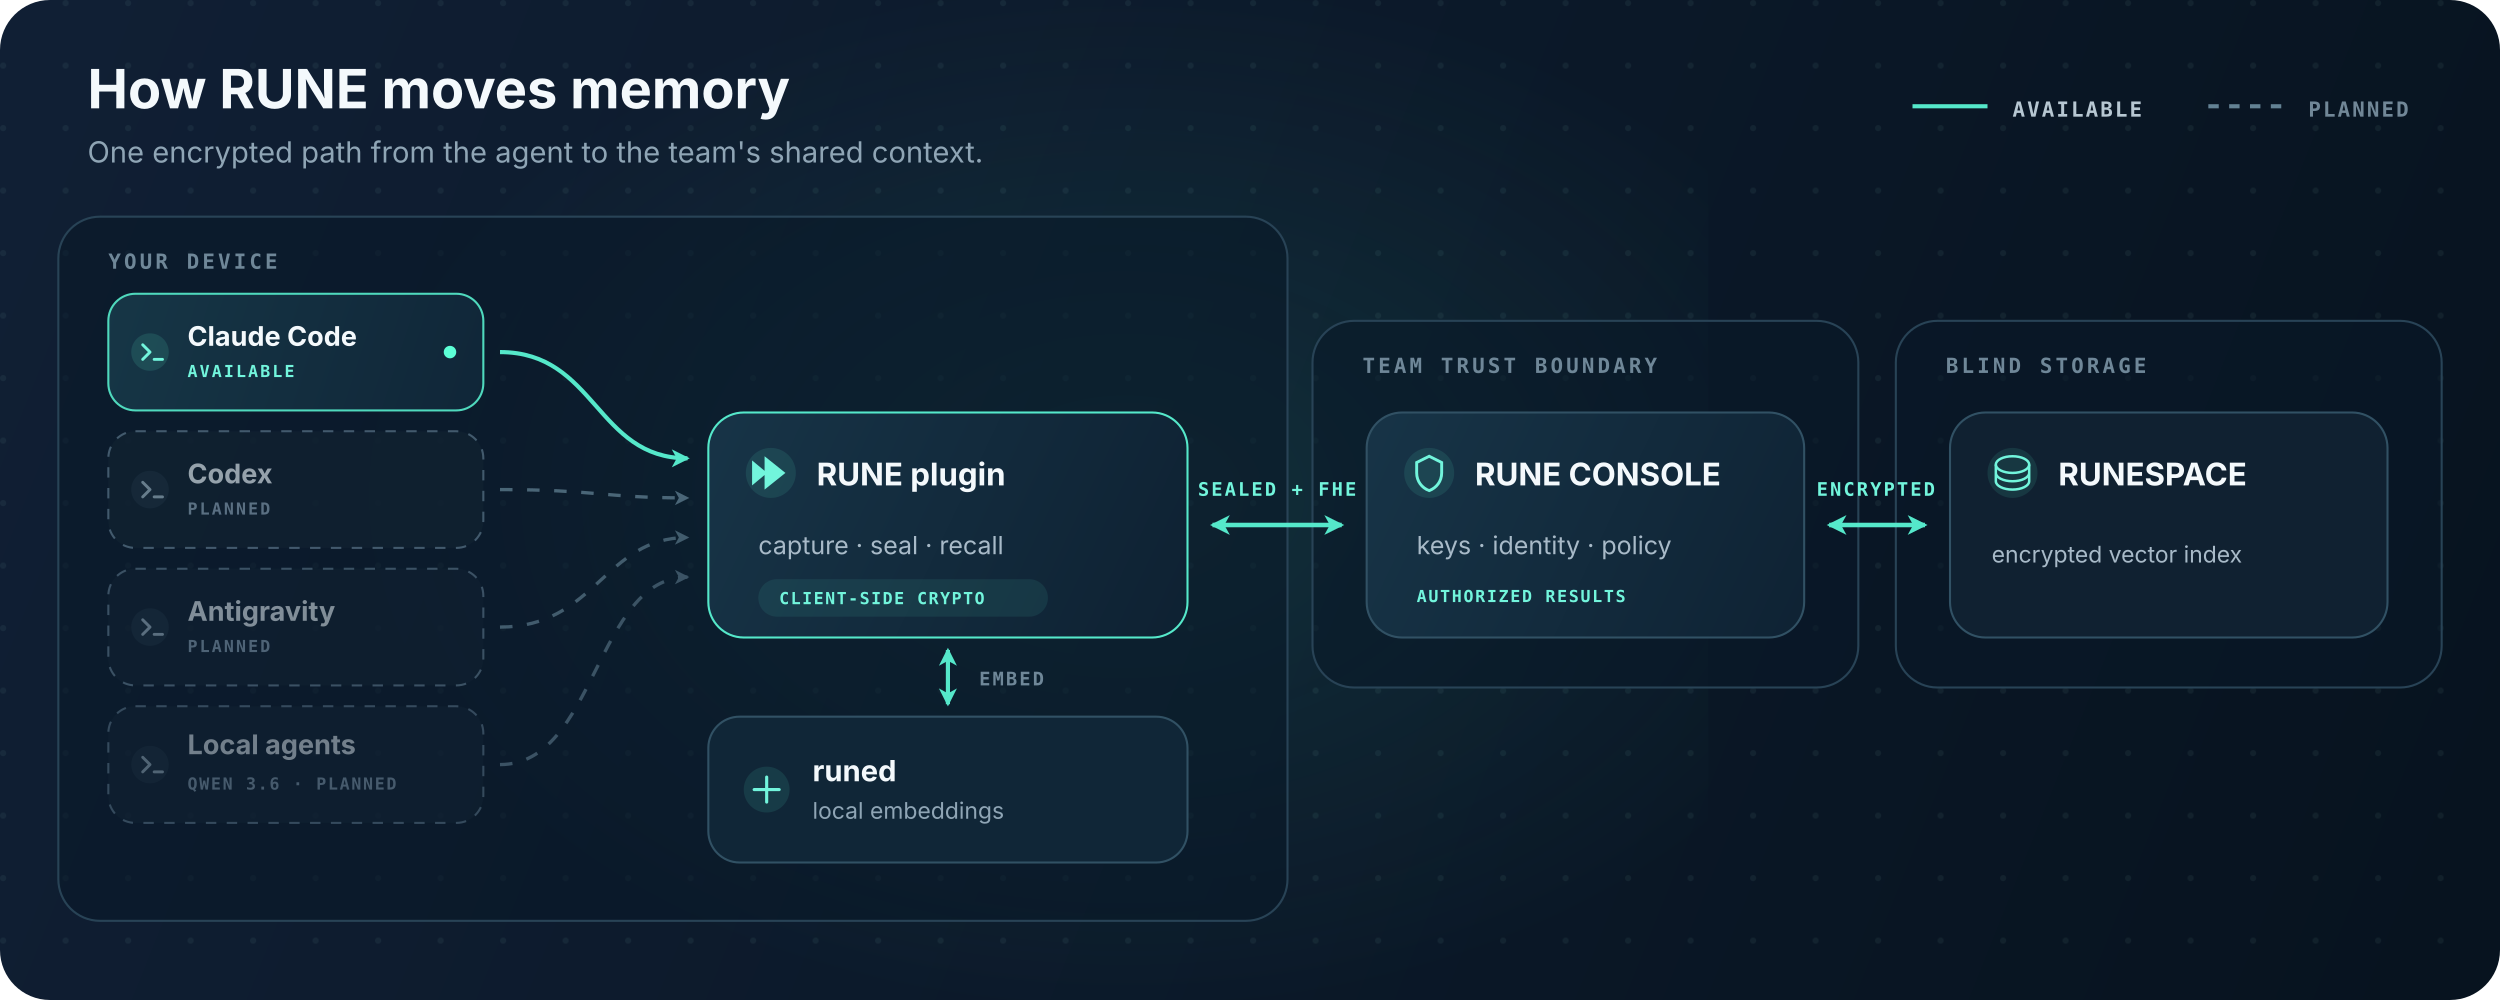
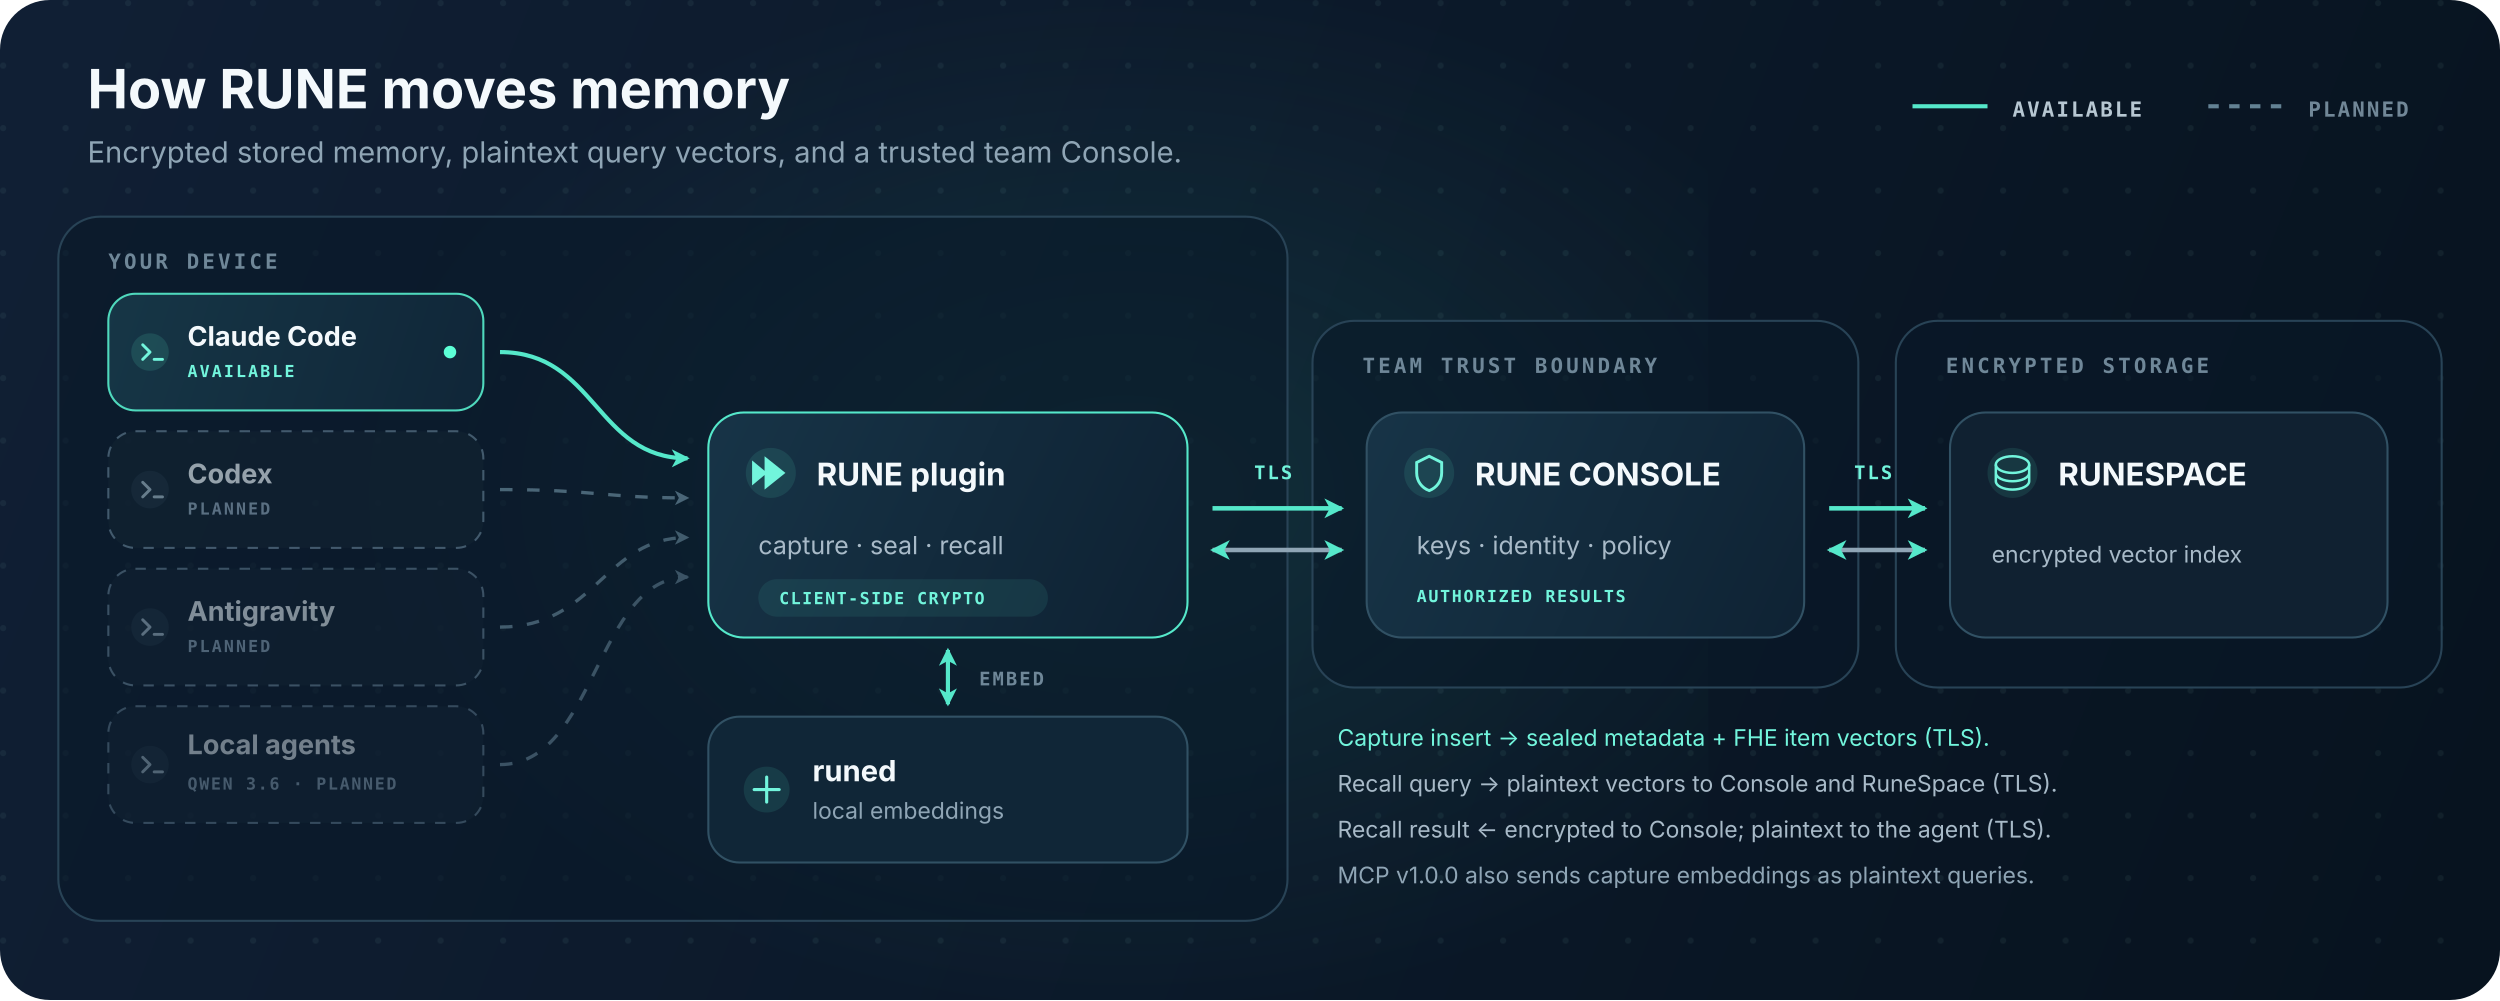
<svg xmlns="http://www.w3.org/2000/svg" width="1200" height="480" viewBox="0 0 1200 480" fill="none">
  <defs>
    <linearGradient id="canvas" x1="30" y1="12" x2="1170" y2="468" gradientUnits="userSpaceOnUse">
      <stop stop-color="#101f34" />
      <stop offset="1" stop-color="#07131f" />
    </linearGradient>
    <linearGradient id="active-card" x1="0" y1="0" x2="180" y2="58" gradientUnits="userSpaceOnUse">
      <stop stop-color="#163646" />
      <stop offset="1" stop-color="#102638" />
    </linearGradient>
    <linearGradient id="core-card" x1="0" y1="0" x2="230" y2="110" gradientUnits="userSpaceOnUse">
      <stop stop-color="#173447" />
      <stop offset="1" stop-color="#0e2132" />
    </linearGradient>
    <radialGradient id="core-glow" cx="0" cy="0" r="1" gradientUnits="userSpaceOnUse" gradientTransform="translate(540 238) rotate(180) scale(370 250)">
      <stop stop-color="#48e7c5" stop-opacity="0.11" />
      <stop offset="1" stop-color="#48e7c5" stop-opacity="0" />
    </radialGradient>
    <pattern id="dots" width="30" height="30" patternUnits="userSpaceOnUse">
      <circle cx="1.5" cy="1.5" r="1.5" fill="#b8fff0" fill-opacity="0.055" />
    </pattern>
    <marker id="arrow" viewBox="0 0 8 8" refX="7" refY="4" markerWidth="4.32" markerHeight="4.32" orient="auto-start-reverse">
      <path d="M0 0L8 4L0 8L2.2 4L0 0Z" fill="#55e8ca" />
    </marker>
    <marker id="arrow-planned" viewBox="0 0 8 8" refX="7" refY="4" markerWidth="4.32" markerHeight="4.32" orient="auto-start-reverse">
      <path d="M0 0L8 4L0 8L2.2 4L0 0Z" fill="#638294" />
    </marker>
    <clipPath id="frame">
      <rect width="1200" height="480" rx="24" />
    </clipPath>
  </defs>
  <g clip-path="url(#frame)">
    <rect width="1200" height="480" fill="url(#canvas)" />
    <rect width="1200" height="480" fill="url(#dots)" />
    <rect width="820" height="480" fill="url(#core-glow)" />
    <text x="42" y="52" fill="#f4f9fc" font-family="Inter, ui-sans-serif, system-ui, -apple-system, Segoe UI, sans-serif" font-size="26" font-weight="750">How RUNE moves memory</text>
-     <text x="42" y="78" fill="#8fa5b5" font-family="Inter, ui-sans-serif, system-ui, -apple-system, Segoe UI, sans-serif" font-size="14">One encrypted path from the agent to the team's shared context.</text>
+     <text x="42" y="78" fill="#8fa5b5" font-family="Inter, ui-sans-serif, system-ui, -apple-system, Segoe UI, sans-serif" font-size="14">Encrypted stored memory, plaintext query vectors, and a trusted team Console.</text>
    <line x1="918" y1="51" x2="954" y2="51" stroke="#55e8ca" stroke-width="2" />
    <text x="966" y="56" fill="#b7c7d2" font-family="ui-monospace, SFMono-Regular, Menlo, Consolas, monospace" font-size="10" font-weight="700" letter-spacing="1">AVAILABLE</text>
    <line x1="1060" y1="51" x2="1096" y2="51" stroke="#638294" stroke-width="2" stroke-dasharray="5 5" />
    <text x="1108" y="56" fill="#718797" font-family="ui-monospace, SFMono-Regular, Menlo, Consolas, monospace" font-size="10" font-weight="700" letter-spacing="1">PLANNED</text>
    <rect x="28" y="104" width="590" height="338" rx="20" fill="#0a1928" fill-opacity="0.58" stroke="#284356" />
    <text x="52" y="129" fill="#6f8798" font-family="ui-monospace, SFMono-Regular, Menlo, Consolas, monospace" font-size="10" font-weight="700" letter-spacing="1.5">YOUR DEVICE</text>
    <rect x="630" y="154" width="262" height="176" rx="20" fill="#0a1928" fill-opacity="0.58" stroke="#284356" />
    <text x="654" y="179" fill="#6f8798" font-family="ui-monospace, SFMono-Regular, Menlo, Consolas, monospace" font-size="10" font-weight="700" letter-spacing="1.5">TEAM TRUST BOUNDARY</text>
    <rect x="910" y="154" width="262" height="176" rx="20" fill="#0a1928" fill-opacity="0.58" stroke="#284356" />
-     <text x="934" y="179" fill="#6f8798" font-family="ui-monospace, SFMono-Regular, Menlo, Consolas, monospace" font-size="10" font-weight="700" letter-spacing="1.5">BLIND STORAGE</text>
+     <text x="934" y="179" fill="#6f8798" font-family="ui-monospace, SFMono-Regular, Menlo, Consolas, monospace" font-size="10" font-weight="700" letter-spacing="1.5">ENCRYPTED STORAGE</text>
    <path d="M240 169C286 169 286 220 330 220" stroke="#55e8ca" stroke-width="2" marker-end="url(#arrow)" />
    <path d="M240 235C286 235 290 239 330 239" stroke="#638294" stroke-width="1.6" stroke-dasharray="6 7" marker-end="url(#arrow-planned)" opacity="0.72" />
    <path d="M240 301C286 301 290 258 330 258" stroke="#638294" stroke-width="1.6" stroke-dasharray="6 7" marker-end="url(#arrow-planned)" opacity="0.62" />
    <path d="M240 367C286 367 286 277 330 277" stroke="#638294" stroke-width="1.6" stroke-dasharray="6 7" marker-end="url(#arrow-planned)" opacity="0.54" />
    <path d="M455 312V338" stroke="#55e8ca" stroke-width="2" marker-start="url(#arrow)" marker-end="url(#arrow)" />
    <text x="470" y="329" fill="#6f8798" font-family="ui-monospace, SFMono-Regular, Menlo, Consolas, monospace" font-size="9" font-weight="700" letter-spacing="1">EMBED</text>
-     <path d="M582 252H644" stroke="#55e8ca" stroke-width="2.2" marker-start="url(#arrow)" marker-end="url(#arrow)" />
-     <text x="575" y="238" fill="#72f5dc" font-family="ui-monospace, SFMono-Regular, Menlo, Consolas, monospace" font-size="9" font-weight="700" letter-spacing="1">SEALED + FHE</text>
-     <path d="M878 252H924" stroke="#55e8ca" stroke-width="2.2" marker-start="url(#arrow)" marker-end="url(#arrow)" />
-     <text x="872" y="238" fill="#72f5dc" font-family="ui-monospace, SFMono-Regular, Menlo, Consolas, monospace" font-size="9" font-weight="700" letter-spacing="1">ENCRYPTED</text>
+     <path d="M582 244H644" stroke="#55e8ca" stroke-width="2.2" marker-end="url(#arrow)" />
+     <path d="M582 264H644" stroke="#8fa5b5" stroke-width="2.2" marker-start="url(#arrow)" marker-end="url(#arrow)" />
+     <text x="602" y="230" fill="#72f5dc" font-family="ui-monospace, SFMono-Regular, Menlo, Consolas, monospace" font-size="9" font-weight="700" letter-spacing="1">TLS</text>
+     <path d="M878 244H924" stroke="#55e8ca" stroke-width="2.2" marker-end="url(#arrow)" />
+     <path d="M878 264H924" stroke="#8fa5b5" stroke-width="2.2" marker-start="url(#arrow)" marker-end="url(#arrow)" />
+     <text x="890" y="230" fill="#72f5dc" font-family="ui-monospace, SFMono-Regular, Menlo, Consolas, monospace" font-size="9" font-weight="700" letter-spacing="1">TLS</text>
+     <text x="642" y="358" fill="#72f5dc" font-family="Inter, ui-sans-serif, system-ui, -apple-system, Segoe UI, sans-serif" font-size="11">Capture insert → sealed metadata + FHE item vectors (TLS).</text>
+     <text x="642" y="380" fill="#a8bac8" font-family="Inter, ui-sans-serif, system-ui, -apple-system, Segoe UI, sans-serif" font-size="11">Recall query → plaintext vectors to Console and RuneSpace (TLS).</text>
+     <text x="642" y="402" fill="#a8bac8" font-family="Inter, ui-sans-serif, system-ui, -apple-system, Segoe UI, sans-serif" font-size="11">Recall result ← encrypted to Console; plaintext to the agent (TLS).</text>
+     <text x="642" y="424" fill="#8fa5b5" font-family="Inter, ui-sans-serif, system-ui, -apple-system, Segoe UI, sans-serif" font-size="11">MCP v1.0.0 also sends capture embeddings as plaintext queries.</text>
    <g transform="translate(52 141)">
      <rect width="180" height="56" rx="13" fill="url(#active-card)" stroke="#4fd9bd" />
      <circle cx="20" cy="28" r="9" fill="#5cffd6" fill-opacity="0.12" />
      <path d="M16.5 24.5L20 28L16.5 31.5M22 31.5H26" stroke="#72f5dc" stroke-width="1.4" stroke-linecap="round" stroke-linejoin="round" />
      <text x="38" y="25" fill="#f4f9fc" font-family="Inter, ui-sans-serif, system-ui, -apple-system, Segoe UI, sans-serif" font-size="13" font-weight="700">Claude Code</text>
      <text x="38" y="40" fill="#72f5dc" font-family="ui-monospace, SFMono-Regular, Menlo, Consolas, monospace" font-size="8" font-weight="700" letter-spacing="1">AVAILABLE</text>
      <circle cx="164" cy="28" r="3" fill="#5cffd6" />
    </g>
    <g transform="translate(52 207)" opacity="0.72">
      <rect width="180" height="56" rx="13" fill="#102131" stroke="#587286" stroke-dasharray="5 5" />
      <circle cx="20" cy="28" r="9" fill="#668597" fill-opacity="0.12" />
      <path d="M16.5 24.5L20 28L16.5 31.5M22 31.5H26" stroke="#8ba2b1" stroke-width="1.4" stroke-linecap="round" stroke-linejoin="round" />
      <text x="38" y="25" fill="#cad5dc" font-family="Inter, ui-sans-serif, system-ui, -apple-system, Segoe UI, sans-serif" font-size="13" font-weight="700">Codex</text>
      <text x="38" y="40" fill="#7890a3" font-family="ui-monospace, SFMono-Regular, Menlo, Consolas, monospace" font-size="8" font-weight="700" letter-spacing="1">PLANNED</text>
    </g>
    <g transform="translate(52 273)" opacity="0.62">
      <rect width="180" height="56" rx="13" fill="#102131" stroke="#587286" stroke-dasharray="5 5" />
      <circle cx="20" cy="28" r="9" fill="#668597" fill-opacity="0.12" />
      <path d="M16.5 24.5L20 28L16.5 31.5M22 31.5H26" stroke="#8ba2b1" stroke-width="1.4" stroke-linecap="round" stroke-linejoin="round" />
      <text x="38" y="25" fill="#cad5dc" font-family="Inter, ui-sans-serif, system-ui, -apple-system, Segoe UI, sans-serif" font-size="13" font-weight="700">Antigravity</text>
      <text x="38" y="40" fill="#7890a3" font-family="ui-monospace, SFMono-Regular, Menlo, Consolas, monospace" font-size="8" font-weight="700" letter-spacing="1">PLANNED</text>
    </g>
    <g transform="translate(52 339)" opacity="0.54">
      <rect width="180" height="56" rx="13" fill="#102131" stroke="#587286" stroke-dasharray="5 5" />
      <circle cx="20" cy="28" r="9" fill="#668597" fill-opacity="0.12" />
      <path d="M16.5 24.5L20 28L16.5 31.5M22 31.5H26" stroke="#8ba2b1" stroke-width="1.4" stroke-linecap="round" stroke-linejoin="round" />
      <text x="38" y="23" fill="#cad5dc" font-family="Inter, ui-sans-serif, system-ui, -apple-system, Segoe UI, sans-serif" font-size="13" font-weight="700">Local agents</text>
      <text x="38" y="40" fill="#7890a3" font-family="ui-monospace, SFMono-Regular, Menlo, Consolas, monospace" font-size="8" font-weight="700" letter-spacing="0.8">QWEN 3.6 · PLANNED</text>
    </g>
    <g transform="translate(340 198)">
      <rect width="230" height="108" rx="17" fill="url(#core-card)" stroke="#55e8ca" />
      <circle cx="30" cy="29" r="12" fill="#5cffd6" fill-opacity="0.1" />
      <path d="M27 21L37 29L27 37L27 30L21 35V23L27 28V21Z" fill="#72f5dc" />
      <text x="52" y="35" fill="#f4f9fc" font-family="Inter, ui-sans-serif, system-ui, -apple-system, Segoe UI, sans-serif" font-size="15" font-weight="750">RUNE plugin</text>
      <text x="24" y="68" fill="#a8bac8" font-family="Inter, ui-sans-serif, system-ui, -apple-system, Segoe UI, sans-serif" font-size="12">capture · seal · recall</text>
      <rect x="24" y="80" width="139" height="18" rx="9" fill="#5cffd6" fill-opacity="0.08" />
      <text x="34" y="92" fill="#72f5dc" font-family="ui-monospace, SFMono-Regular, Menlo, Consolas, monospace" font-size="8" font-weight="700" letter-spacing="0.7">CLIENT-SIDE CRYPTO</text>
    </g>
    <g transform="translate(340 344)">
      <rect width="230" height="70" rx="15" fill="#102637" stroke="#315164" />
      <circle cx="28" cy="35" r="11" fill="#5cffd6" fill-opacity="0.1" />
      <path d="M22 35H34M28 29V41" stroke="#72f5dc" stroke-width="1.5" stroke-linecap="round" />
      <text x="50" y="31" fill="#f4f9fc" font-family="Inter, ui-sans-serif, system-ui, -apple-system, Segoe UI, sans-serif" font-size="14" font-weight="700">runed</text>
      <text x="50" y="49" fill="#8fa5b5" font-family="Inter, ui-sans-serif, system-ui, -apple-system, Segoe UI, sans-serif" font-size="11">local embeddings</text>
    </g>
    <g transform="translate(656 198)">
      <rect width="210" height="108" rx="17" fill="url(#core-card)" stroke="#315164" />
      <circle cx="30" cy="29" r="12" fill="#5cffd6" fill-opacity="0.1" />
      <path d="M30 21L36 24V29C36 33 33.5 36.2 30 37.5C26.5 36.2 24 33 24 29V24L30 21Z" stroke="#72f5dc" stroke-width="1.4" />
      <text x="52" y="35" fill="#f4f9fc" font-family="Inter, ui-sans-serif, system-ui, -apple-system, Segoe UI, sans-serif" font-size="15" font-weight="750">RUNE CONSOLE</text>
      <text x="24" y="68" fill="#a8bac8" font-family="Inter, ui-sans-serif, system-ui, -apple-system, Segoe UI, sans-serif" font-size="12">keys · identity · policy</text>
      <text x="24" y="91" fill="#72f5dc" font-family="ui-monospace, SFMono-Regular, Menlo, Consolas, monospace" font-size="8" font-weight="700" letter-spacing="0.8">AUTHORIZED RESULTS</text>
    </g>
    <g transform="translate(936 198)">
      <rect width="210" height="108" rx="17" fill="#102131" stroke="#315164" />
      <circle cx="30" cy="29" r="12" fill="#5cffd6" fill-opacity="0.1" />
      <ellipse cx="30" cy="25" rx="8" ry="4" stroke="#72f5dc" stroke-width="1.2" />
      <path d="M22 25V33C22 35.2 25.6 37 30 37C34.4 37 38 35.2 38 33V25M22 29C22 31.2 25.6 33 30 33C34.4 33 38 31.2 38 29" stroke="#72f5dc" stroke-width="1.2" />
      <text x="52" y="35" fill="#f4f9fc" font-family="Inter, ui-sans-serif, system-ui, -apple-system, Segoe UI, sans-serif" font-size="15" font-weight="750">RUNESPACE</text>
      <text x="20" y="72" fill="#a8bac8" font-family="Inter, ui-sans-serif, system-ui, -apple-system, Segoe UI, sans-serif" font-size="11">encrypted vector index</text>
    </g>
  </g>
</svg>
